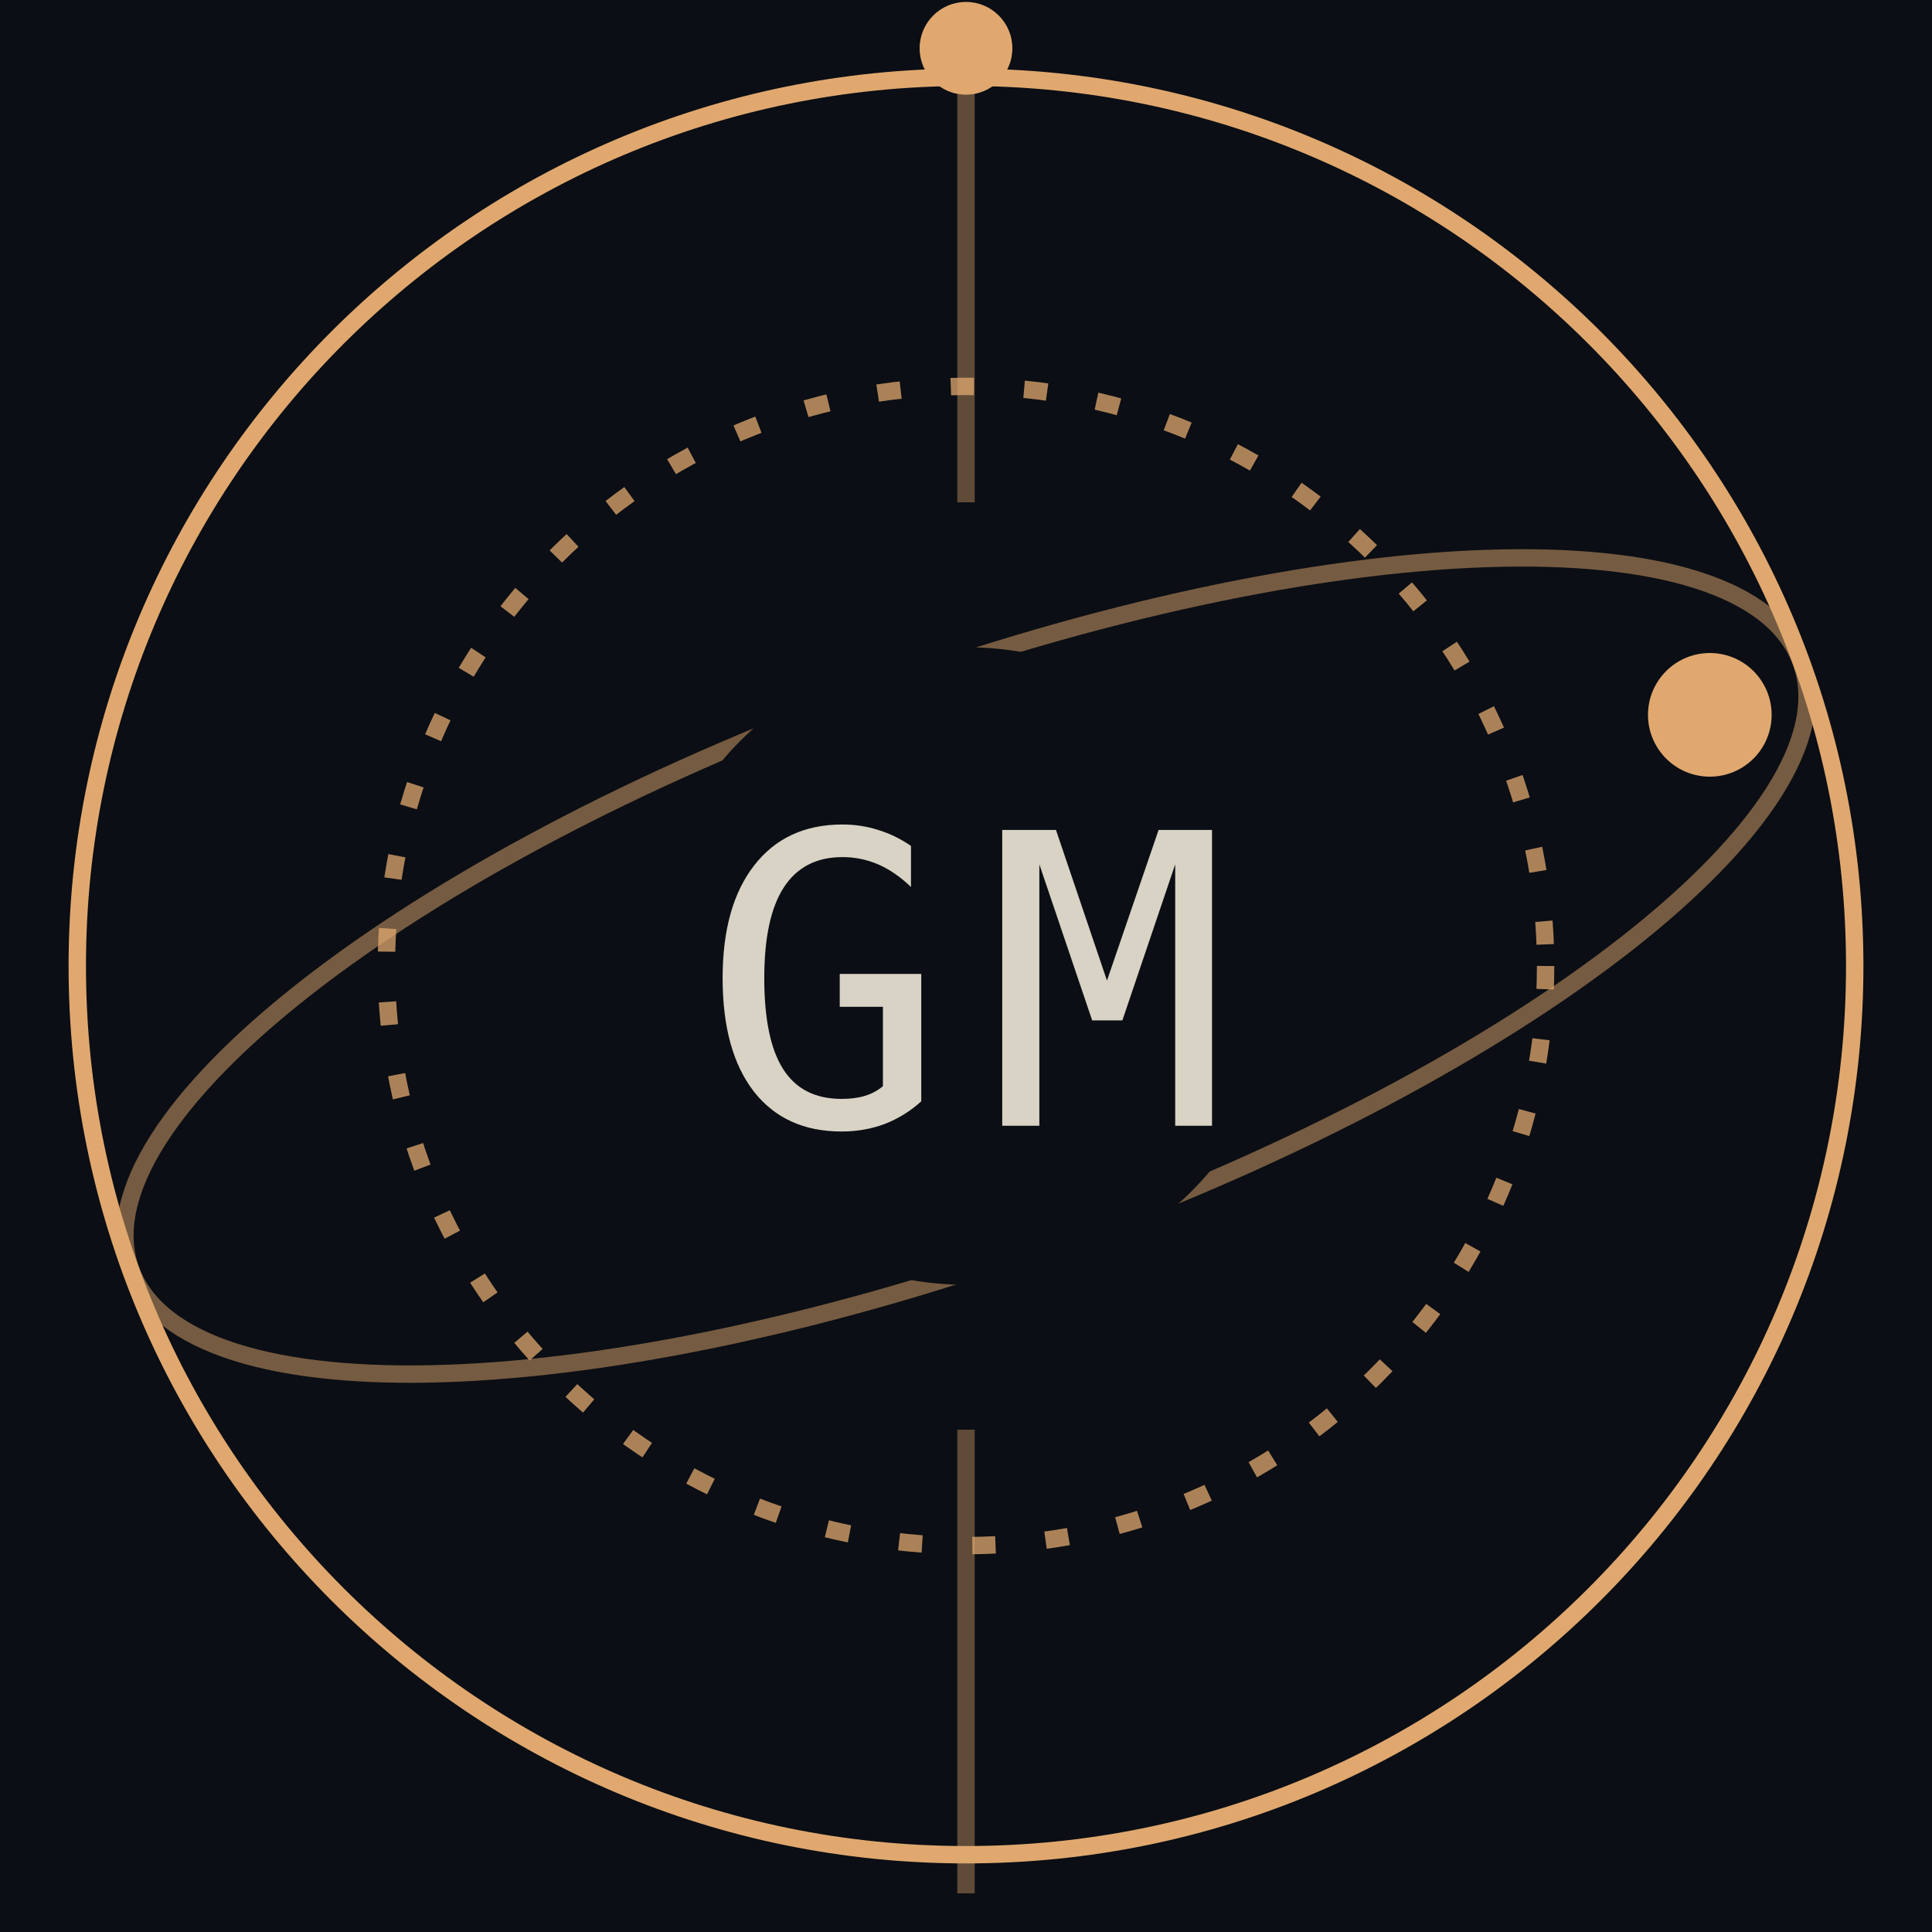
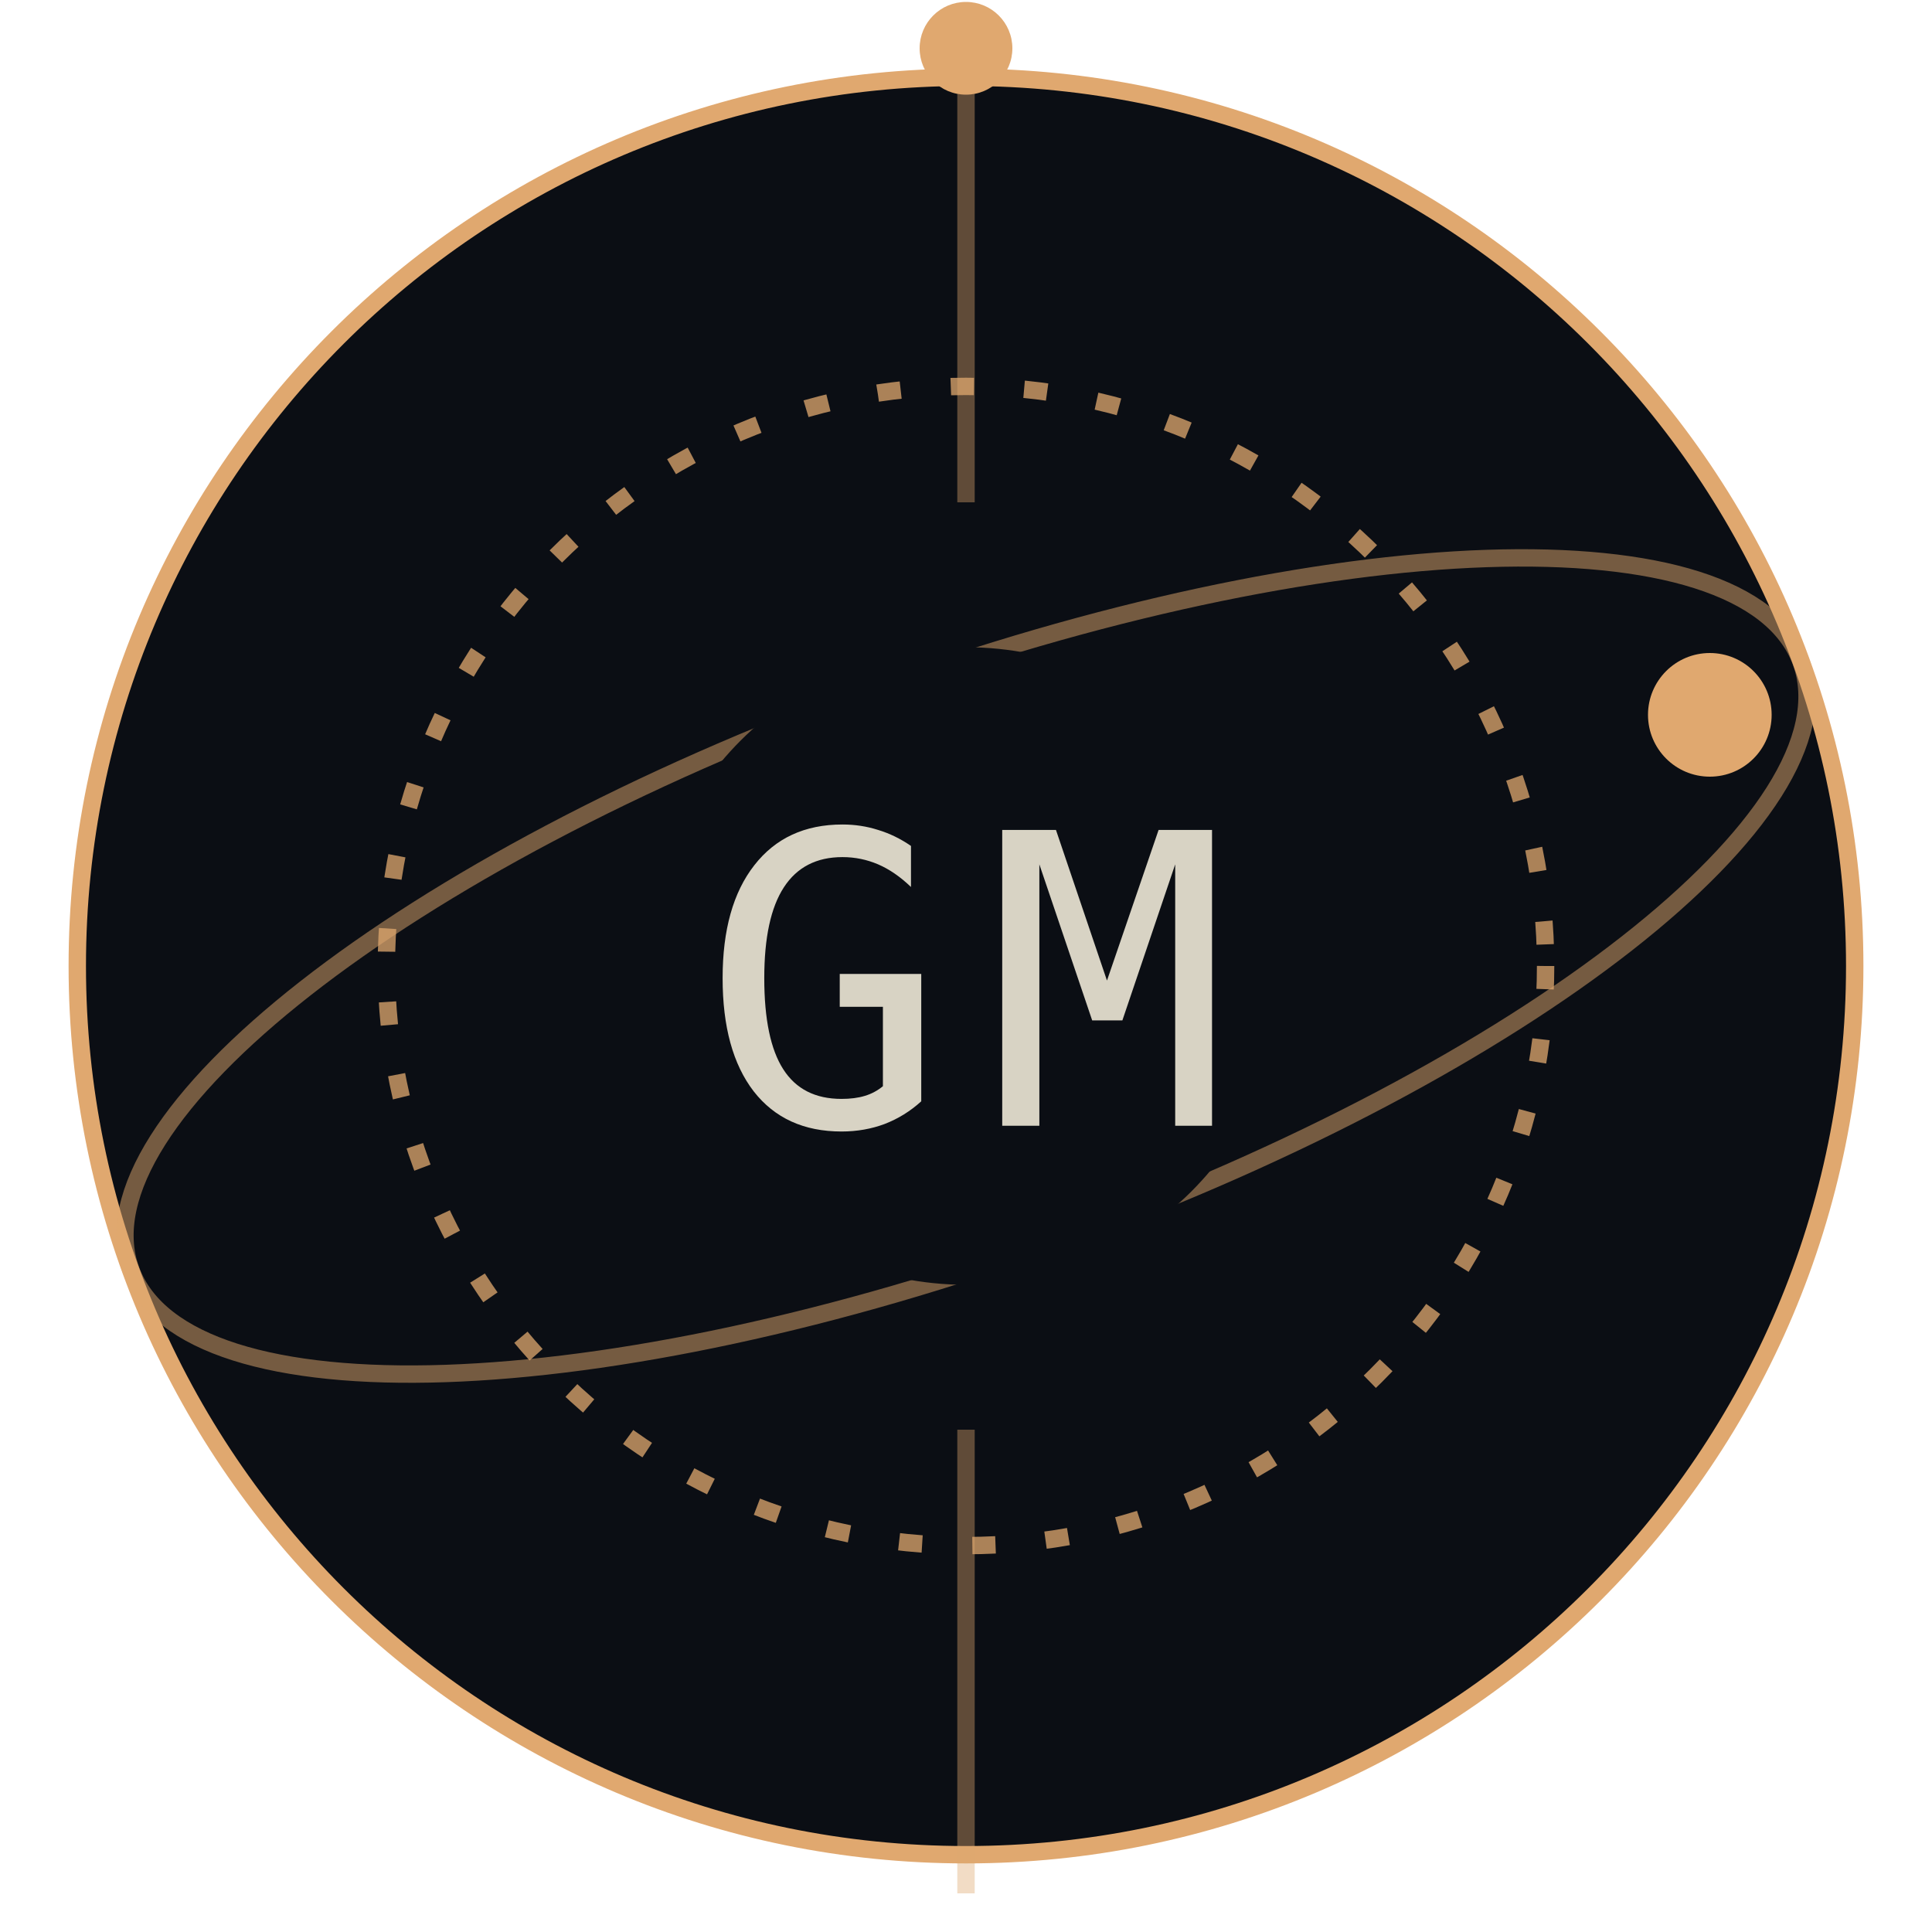
<svg xmlns="http://www.w3.org/2000/svg" viewBox="0 0 100 100" width="512" height="512" role="img" aria-label="Gelatinous Monster">
-   <rect width="100" height="100" fill="var(--terminal-bg-dark, #0b0e14)" />
+   <circle cx="50" cy="50" r="46" fill="var(--terminal-bg-dark, #0b0e14)" />
  <g fill="none" stroke="var(--terminal-accent, #e0a86f)" stroke-width="0.9">
    <circle cx="50" cy="50" r="46" />
    <ellipse cx="50" cy="50" rx="46" ry="15" transform="rotate(-20 50 50)" stroke-opacity="0.5" />
    <circle cx="50" cy="50" r="30" stroke-dasharray="1.2 2.6" stroke-opacity="0.75" />
    <path d="M50 2 L50 26" stroke-opacity="0.4" />
    <path d="M50 74 L50 98" stroke-opacity="0.4" />
  </g>
  <g fill="var(--terminal-accent, #e0a86f)">
    <circle cx="50" cy="2.5" r="2.4" />
    <circle cx="88.5" cy="37" r="3.2" />
  </g>
  <circle cx="50" cy="50" r="16.5" fill="var(--terminal-bg-dark, #0b0e14)" />
  <text x="50" y="51" font-size="21" letter-spacing="2" font-weight="500" text-anchor="middle" dominant-baseline="central" font-family="'Monaspace Xenon', ui-monospace, 'SF Mono', Menlo, monospace" fill="var(--terminal-text, #d8d3c4)">GM</text>
</svg>
